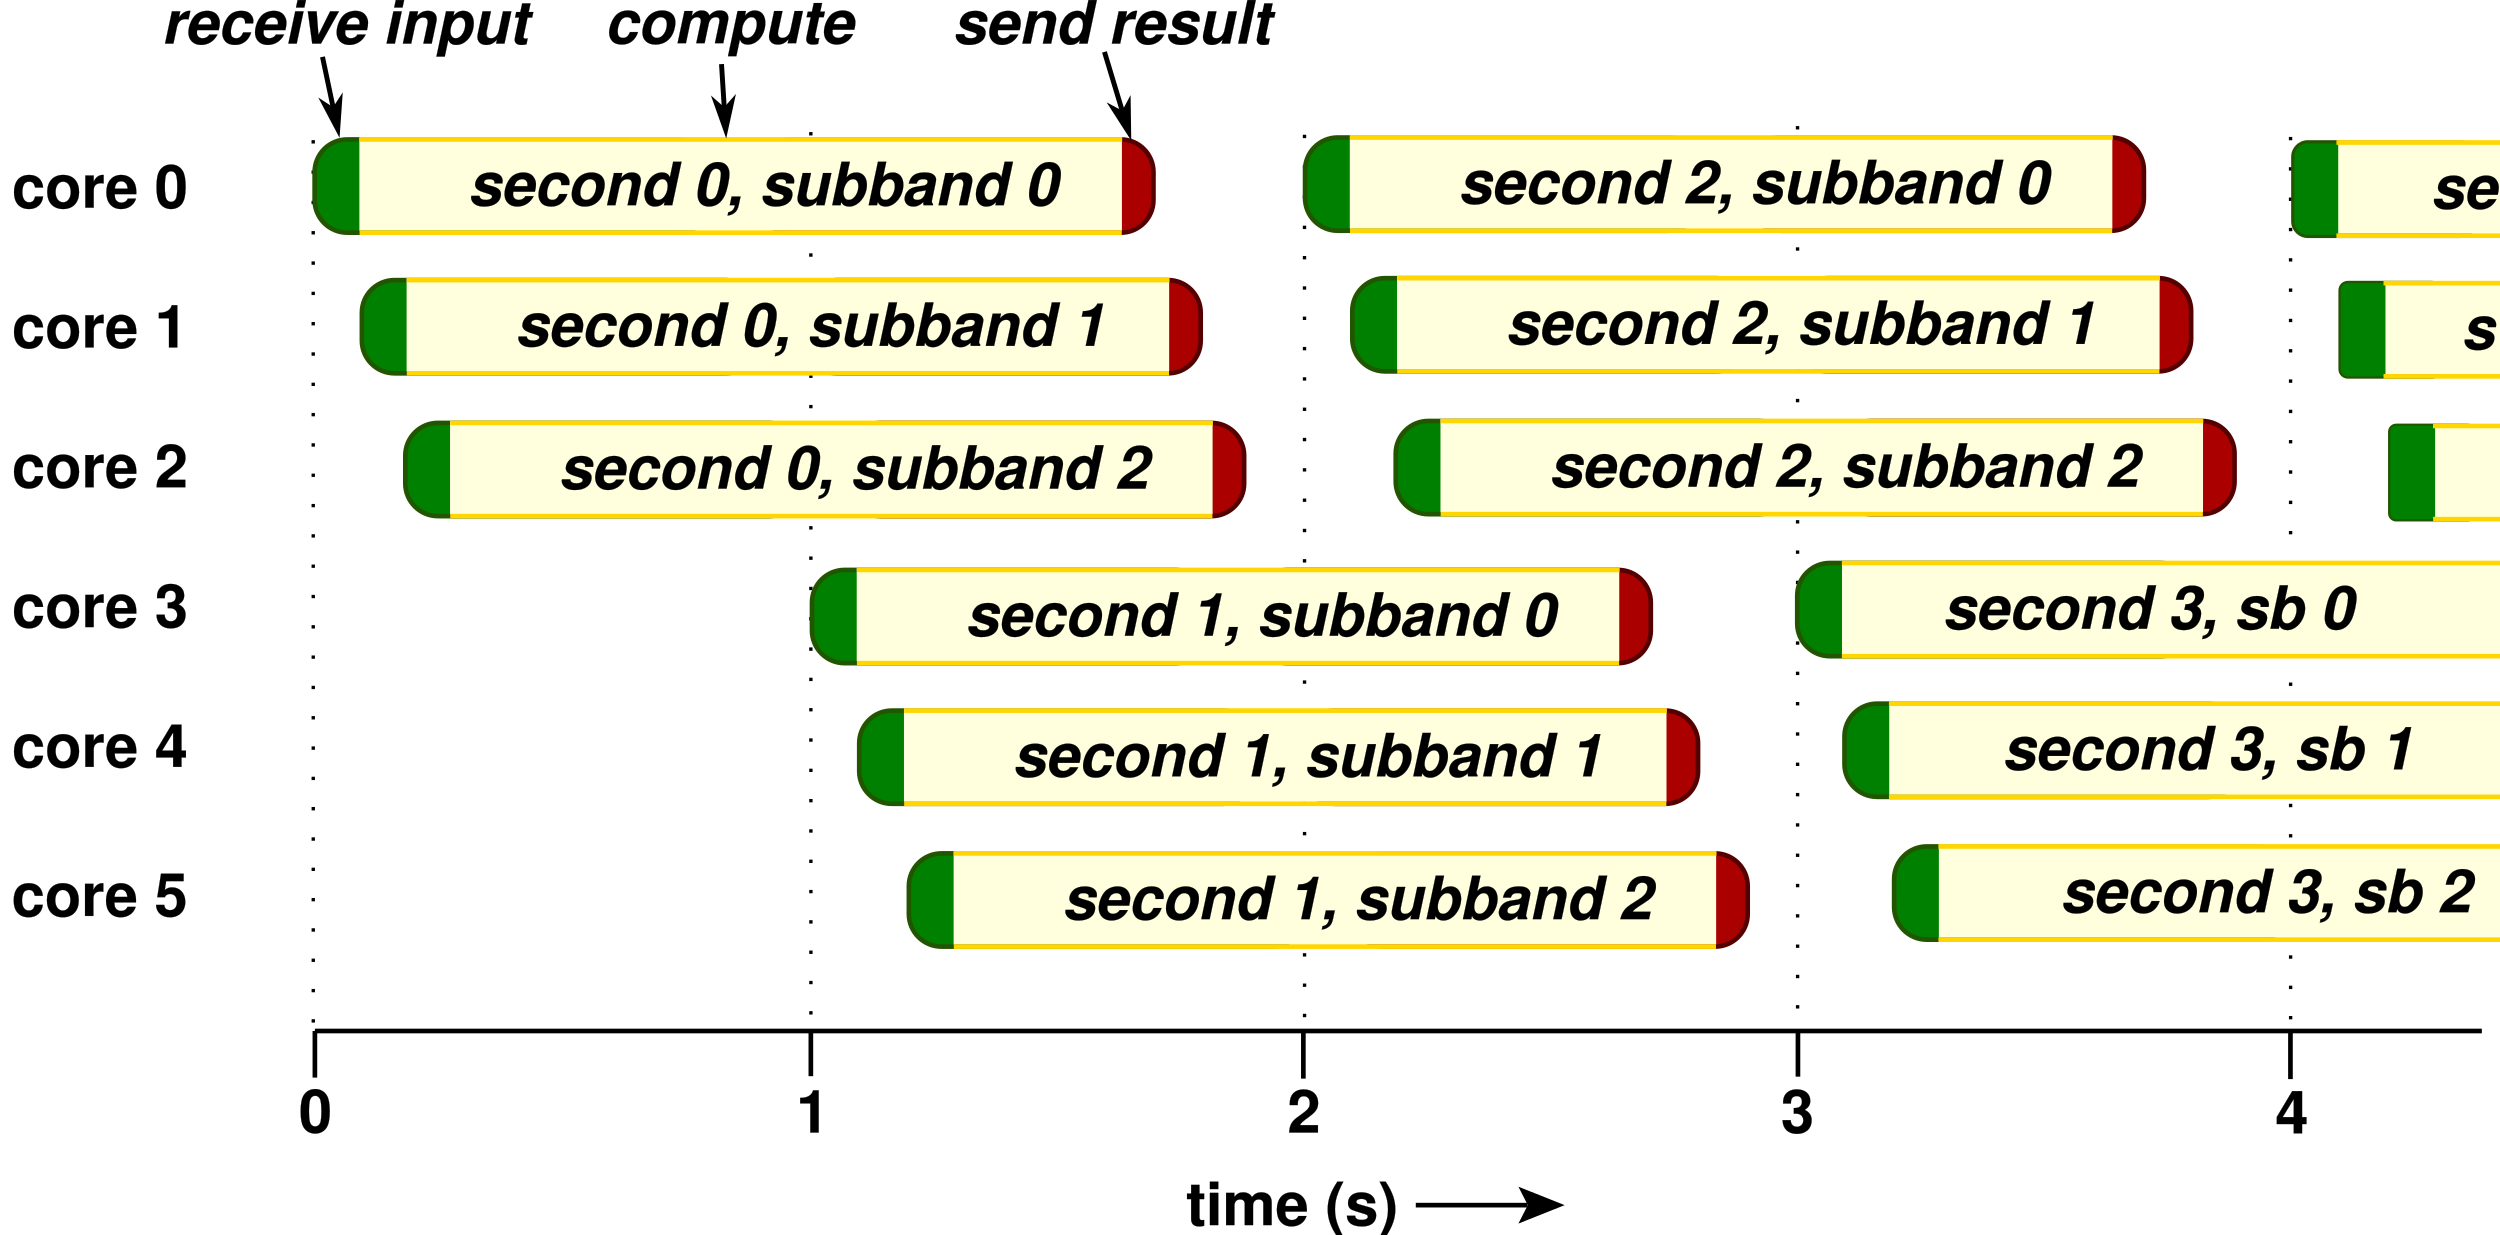
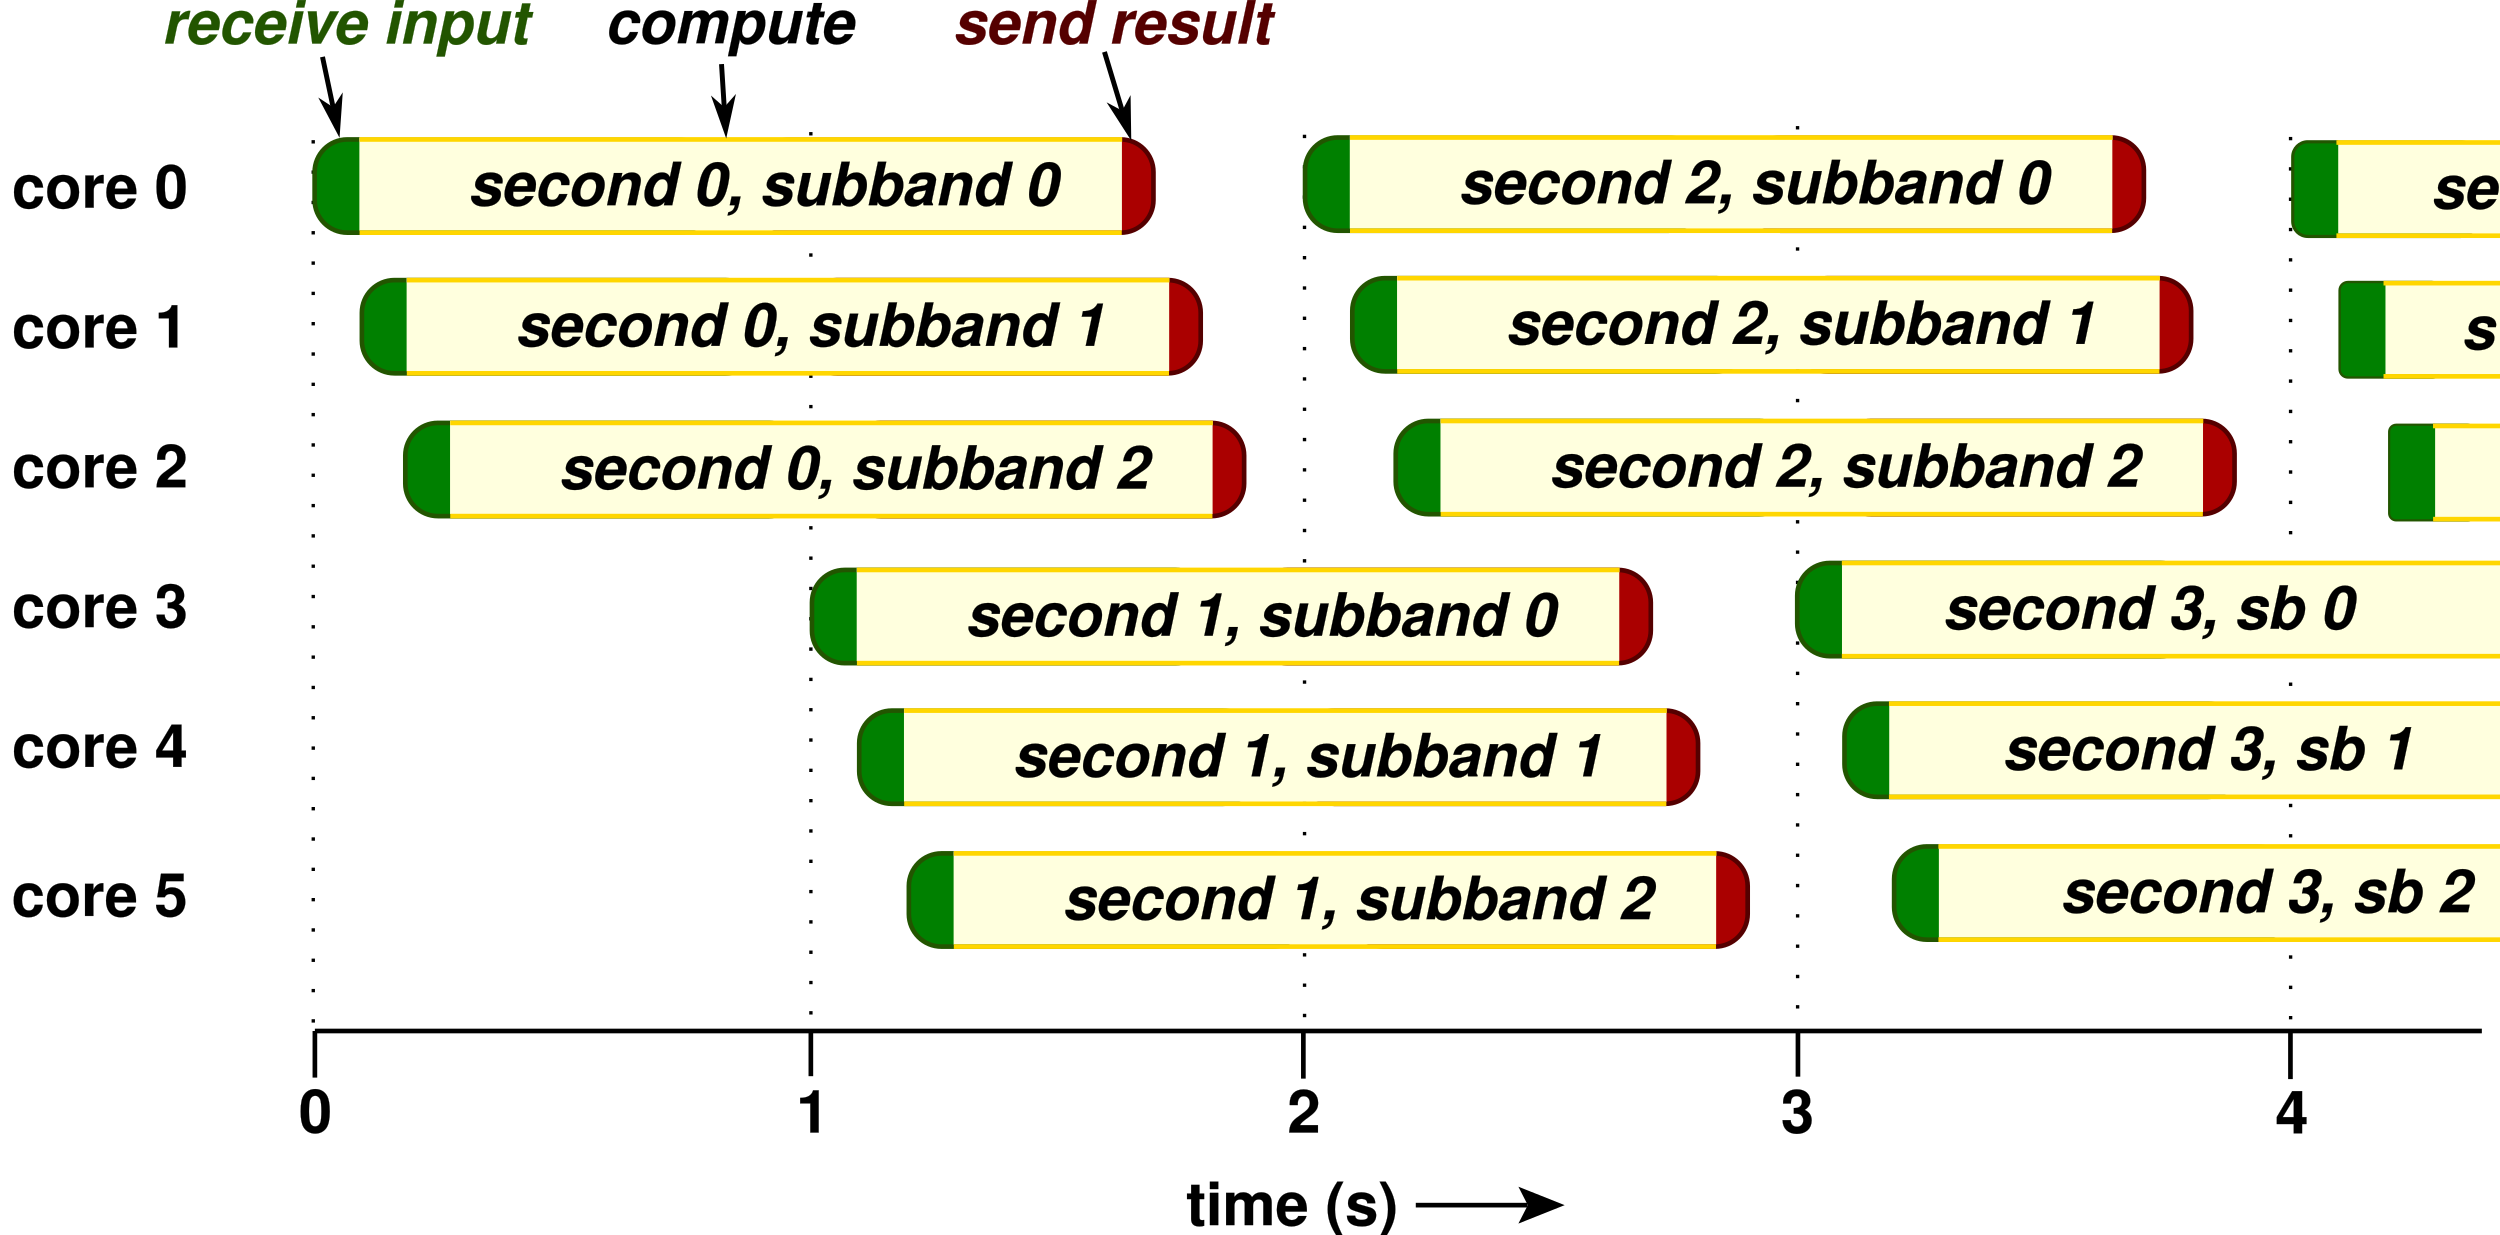
<svg xmlns="http://www.w3.org/2000/svg" width="2533.284" height="1250.548" viewBox="3240 7112 32188 13072" id="svg2" version="1.0">
  <defs id="defs205">
    <marker orient="auto" refY="0" refX="0" id="Arrow1Mstart" style="overflow:visible">
      <path id="path3789" d="M 0,0 L 5,-5 L -12.5,0 L 5,5 L 0,0 z" style="fill-rule:evenodd;stroke:#000000;stroke-width:1pt;marker-start:none" transform="matrix(0.4,0,0,0.4,4,0)" />
    </marker>
    <marker orient="auto" refY="0" refX="0" id="Arrow1Lstart" style="overflow:visible">
      <path id="path3783" d="M 0,0 L 5,-5 L -12.5,0 L 5,5 L 0,0 z" style="fill-rule:evenodd;stroke:#000000;stroke-width:1pt;marker-start:none" transform="matrix(0.8,0,0,0.8,10,0)" />
    </marker>
  </defs>
  <path style="fill:#000000;fill-opacity:1;fill-rule:evenodd;stroke:#000000;stroke-width:43.365;stroke-linecap:butt;stroke-linejoin:miter;stroke-miterlimit:4;stroke-dasharray:43.365, 346.918;stroke-dashoffset:0;stroke-opacity:1" d="M 32731.47,7466.079 L 32732.278,19002.454" id="path3917" />
  <path style="fill:#000000;fill-opacity:1;fill-rule:evenodd;stroke:#000000;stroke-width:43.365;stroke-linecap:butt;stroke-linejoin:miter;stroke-miterlimit:4;stroke-dasharray:43.365, 346.918;stroke-dashoffset:0;stroke-opacity:1" d="M 26383.806,7326.392 L 26384.614,18862.769" id="path3915" />
  <path style="fill:#000000;fill-opacity:1;fill-rule:evenodd;stroke:#000000;stroke-width:43.365;stroke-linecap:butt;stroke-linejoin:miter;stroke-miterlimit:4;stroke-dasharray:43.365, 346.918;stroke-dashoffset:0;stroke-opacity:1" d="M 13679.744,7403.967 L 13680.552,18940.342" id="path3893" />
  <path style="fill:#000000;fill-opacity:1;fill-rule:evenodd;stroke:#000000;stroke-width:43.365;stroke-linecap:butt;stroke-linejoin:miter;stroke-miterlimit:4;stroke-dasharray:43.365, 346.918;stroke-dashoffset:0;stroke-opacity:1" d="M 7272.726,7507.703 L 7273.534,19044.082" id="path3841" />
  <path style="fill:#000000;fill-opacity:1;fill-rule:evenodd;stroke:#000000;stroke-width:43.365;stroke-linecap:butt;stroke-linejoin:miter;stroke-miterlimit:4;stroke-dasharray:43.365, 346.918;stroke-dashoffset:0;stroke-opacity:1" d="M 20035.682,7438.239 L 20036.49,18974.616" id="path3843" />
  <polyline id="polyline6" style="stroke:#000000;stroke-width:60;stroke-linecap:butt;stroke-linejoin:miter" points="21600,19500 23040,19500 " transform="translate(-131.5033,1719.704)" />
  <polygon id="polygon8" style="fill:#000000;stroke:#000000;stroke-width:60" points="22984,19680 23436,19500 22984,19320 23076,19500 22984,19680 " transform="translate(-131.5033,1719.704)" />
  <rect id="rect10" style="fill:#aa0000;stroke:#550000;stroke-width:60;stroke-linecap:butt;stroke-linejoin:miter" rx="420" height="1200" width="5100" y="7498.785" x="12990.969" ry="420" />
  <rect id="rect48" style="fill:#008000;stroke:#225500;stroke-width:60;stroke-linecap:butt;stroke-linejoin:miter" rx="420" height="1200" width="5100" y="7498.785" x="7290.998" ry="420" />
  <text style="font-size:768px;font-style:normal;font-weight:bold;text-anchor:start;fill:#000000;stroke:#000000;stroke-width:0.025in;font-family:Helvetica" id="text50" font-size="768" font-weight="bold" font-style="normal" y="21476.496" x="18512.434" xml:space="preserve">time (s)</text>
  <rect id="rect54" style="fill:#ffffde;stroke:#ffd600;stroke-width:0;stroke-linecap:butt;stroke-linejoin:miter" rx="0" height="1200" width="9817.839" y="7472.095" x="7867.038" />
  <polyline id="polyline76" style="stroke:#ffd600;stroke-width:60;stroke-linecap:butt;stroke-linejoin:miter" points="9000,7200 17100,7200 " transform="matrix(1.212195,0,0,1,-3040.132,298.7856)" />
  <polyline id="polyline78" style="stroke:#ffd600;stroke-width:60;stroke-linecap:butt;stroke-linejoin:miter" points="9000,8400 17100,8400 " transform="matrix(1.211509,0,0,1,-3034,298.7856)" />
  <polyline id="polyline124" style="stroke:#000000;stroke-width:60;stroke-linecap:butt;stroke-linejoin:miter" points="7200,16800 35100,16800 " transform="translate(94.25271,2177.512)" />
  <polyline id="polyline126" style="stroke:#000000;stroke-width:60;stroke-linecap:butt;stroke-linejoin:miter" points="7200,16800 7200,17400 " transform="translate(94.25271,2177.512)" />
  <text style="font-size:768px;font-style:normal;font-weight:bold;text-anchor:start;fill:#000000;stroke:#000000;stroke-width:0.025in;font-family:Helvetica" id="text150" font-size="768" font-weight="bold" font-style="normal" y="8377.149" x="3394.252" xml:space="preserve">core 0</text>
  <text style="font-size:768px;font-style:normal;font-weight:bold;text-anchor:start;fill:#000000;stroke:#000000;stroke-width:0.025in;font-family:Helvetica" id="text152" font-size="768" font-weight="bold" font-style="normal" y="10177.15" x="3394.252" xml:space="preserve">core 1</text>
  <text style="font-size:768px;font-style:normal;font-weight:bold;text-anchor:start;fill:#000000;stroke:#000000;stroke-width:0.025in;font-family:Helvetica" id="text154" font-size="768" font-weight="bold" font-style="normal" y="11977.149" x="3394.252" xml:space="preserve">core 2</text>
  <text style="font-size:768px;font-style:normal;font-weight:bold;text-anchor:start;fill:#000000;stroke:#000000;stroke-width:0.025in;font-family:Helvetica" id="text156" font-size="768" font-weight="bold" font-style="normal" y="13777.149" x="3394.252" xml:space="preserve">core 3</text>
  <text style="font-size:768px;font-style:normal;font-weight:bold;text-anchor:start;fill:#000000;stroke:#000000;stroke-width:0.025in;font-family:Helvetica" id="text158" font-size="768" font-weight="bold" font-style="normal" y="15577.149" x="3394.252" xml:space="preserve">core 4</text>
  <text style="font-size:768px;font-style:italic;font-weight:bold;text-anchor:middle;fill:#000000;stroke:#000000;stroke-width:0.025in;font-family:Helvetica" id="text160" font-size="768" font-weight="bold" font-style="italic" y="8345.405" x="13057.18" xml:space="preserve">second 0, subband 0</text>
  <text style="font-size:768px;font-style:normal;font-weight:bold;text-anchor:start;fill:#000000;stroke:#000000;stroke-width:0.025in;font-family:Helvetica" id="text2681" font-size="768" font-weight="bold" font-style="normal" y="17496.152" x="3390.117" xml:space="preserve">core 5</text>
  <rect id="rect2793" style="fill:#aa0000;stroke:#550000;stroke-width:60;stroke-linecap:butt;stroke-linejoin:miter" rx="420" height="1200" width="5100" y="9309.699" x="13599.271" ry="420" />
  <rect id="rect2795" style="fill:#008000;stroke:#225500;stroke-width:60;stroke-linecap:butt;stroke-linejoin:miter" rx="420" height="1200" width="5100" y="9309.699" x="7899.366" ry="420" />
  <rect id="rect2797" style="fill:#ffffde;stroke:#ffd600;stroke-width:0;stroke-linecap:butt;stroke-linejoin:miter" rx="0" height="1200" width="9817.839" y="9283.009" x="8475.398" />
  <polyline id="polyline2799" style="stroke:#ffd600;stroke-width:60;stroke-linecap:butt;stroke-linejoin:miter" points="9000,7200 17100,7200 " transform="matrix(1.212195,0,0,1,-2431.769,2109.705)" />
  <polyline id="polyline2801" style="stroke:#ffd600;stroke-width:60;stroke-linecap:butt;stroke-linejoin:miter" points="9000,8400 17100,8400 " transform="matrix(1.211509,0,0,1,-2425.637,2109.705)" />
  <text style="font-size:768px;font-style:italic;font-weight:bold;text-anchor:middle;fill:#000000;stroke:#000000;stroke-width:0.025in;font-family:Helvetica" id="text2803" font-size="768" font-weight="bold" font-style="italic" y="10156.319" x="13665.482" xml:space="preserve">second 0, subband 1</text>
  <rect id="rect2805" style="fill:#aa0000;stroke:#550000;stroke-width:60;stroke-linecap:butt;stroke-linejoin:miter" rx="420" height="1200" width="5100" y="11148.371" x="14158.422" ry="420" />
  <rect id="rect2807" style="fill:#008000;stroke:#225500;stroke-width:60;stroke-linecap:butt;stroke-linejoin:miter" rx="420" height="1200" width="5100" y="11148.371" x="8458.494" ry="420" />
  <rect id="rect2809" style="fill:#ffffde;stroke:#ffd600;stroke-width:0;stroke-linecap:butt;stroke-linejoin:miter" rx="0" height="1200" width="9817.839" y="11121.681" x="9034.523" />
  <polyline id="polyline2811" style="stroke:#ffd600;stroke-width:60;stroke-linecap:butt;stroke-linejoin:miter" points="9000,7200 17100,7200 " transform="matrix(1.212195,0,0,1,-1872.635,3948.369)" />
  <polyline id="polyline2813" style="stroke:#ffd600;stroke-width:60;stroke-linecap:butt;stroke-linejoin:miter" points="9000,8400 17100,8400 " transform="matrix(1.211509,0,0,1,-1866.504,3948.369)" />
  <text style="font-size:768px;font-style:italic;font-weight:bold;text-anchor:middle;fill:#000000;stroke:#000000;stroke-width:0.025in;font-family:Helvetica" id="text2815" font-size="768" font-weight="bold" font-style="italic" y="11994.991" x="14224.632" xml:space="preserve">second 0, subband 2</text>
  <rect id="rect2891" style="fill:#aa0000;stroke:#550000;stroke-width:60;stroke-linecap:butt;stroke-linejoin:miter" rx="420" height="1200" width="5100" y="13041.439" x="19394.322" ry="420" />
  <rect id="rect2893" style="fill:#008000;stroke:#225500;stroke-width:60;stroke-linecap:butt;stroke-linejoin:miter" rx="420" height="1200" width="5100" y="13041.439" x="13694.354" ry="420" />
  <rect id="rect2895" style="fill:#ffffde;stroke:#ffd600;stroke-width:0;stroke-linecap:butt;stroke-linejoin:miter" rx="0" height="1200" width="9817.839" y="13014.75" x="14270.393" />
  <polyline id="polyline2897" style="stroke:#ffd600;stroke-width:60;stroke-linecap:butt;stroke-linejoin:miter" points="9000,7200 17100,7200 " transform="matrix(1.212195,0,0,1,3363.318,5841.43)" />
  <polyline id="polyline2899" style="stroke:#ffd600;stroke-width:60;stroke-linecap:butt;stroke-linejoin:miter" points="9000,8400 17100,8400 " transform="matrix(1.211509,0,0,1,3369.449,5841.43)" />
  <text style="font-size:768px;font-style:italic;font-weight:bold;text-anchor:middle;fill:#000000;stroke:#000000;stroke-width:0.025in;font-family:Helvetica" id="text2901" font-size="768" font-weight="bold" font-style="italic" y="13888.06" x="19460.533" xml:space="preserve">second 1, subband 0</text>
  <rect id="rect2903" style="fill:#aa0000;stroke:#550000;stroke-width:60;stroke-linecap:butt;stroke-linejoin:miter" rx="420" height="1200" width="5100" y="14852.354" x="20002.627" ry="420" />
  <rect id="rect2905" style="fill:#008000;stroke:#225500;stroke-width:60;stroke-linecap:butt;stroke-linejoin:miter" rx="420" height="1200" width="5100" y="14852.354" x="14302.721" ry="420" />
  <rect id="rect2907" style="fill:#ffffde;stroke:#ffd600;stroke-width:0;stroke-linecap:butt;stroke-linejoin:miter" rx="0" height="1200" width="9817.839" y="14825.662" x="14878.756" />
  <polyline id="polyline2909" style="stroke:#ffd600;stroke-width:60;stroke-linecap:butt;stroke-linejoin:miter" points="9000,7200 17100,7200 " transform="matrix(1.212195,0,0,1,3971.68,7652.349)" />
  <polyline id="polyline2911" style="stroke:#ffd600;stroke-width:60;stroke-linecap:butt;stroke-linejoin:miter" points="9000,8400 17100,8400 " transform="matrix(1.211509,0,0,1,3977.812,7652.349)" />
  <text style="font-size:768px;font-style:italic;font-weight:bold;text-anchor:middle;fill:#000000;stroke:#000000;stroke-width:0.025in;font-family:Helvetica" id="text2913" font-size="768" font-weight="bold" font-style="italic" y="15698.973" x="20068.84" xml:space="preserve">second 1, subband 1</text>
  <rect id="rect2915" style="fill:#aa0000;stroke:#550000;stroke-width:60;stroke-linecap:butt;stroke-linejoin:miter" rx="420" height="1200" width="5100" y="16691.025" x="20641.846" ry="420" />
  <rect id="rect2917" style="fill:#008000;stroke:#225500;stroke-width:60;stroke-linecap:butt;stroke-linejoin:miter" rx="420" height="1200" width="5100" y="16691.025" x="14941.919" ry="420" />
  <rect id="rect2919" style="fill:#ffffde;stroke:#ffd600;stroke-width:0;stroke-linecap:butt;stroke-linejoin:miter" rx="0" height="1200" width="9817.839" y="16664.336" x="15517.949" />
  <polyline id="polyline2921" style="stroke:#ffd600;stroke-width:60;stroke-linecap:butt;stroke-linejoin:miter" points="9000,7200 17100,7200 " transform="matrix(1.212195,0,0,1,4610.884,9491.013)" />
  <polyline id="polyline2923" style="stroke:#ffd600;stroke-width:60;stroke-linecap:butt;stroke-linejoin:miter" points="9000,8400 17100,8400 " transform="matrix(1.211509,0,0,1,4617.016,9491.013)" />
  <text style="font-size:768px;font-style:italic;font-weight:bold;text-anchor:middle;fill:#000000;stroke:#000000;stroke-width:0.025in;font-family:Helvetica" id="text2925" font-size="768" font-weight="bold" font-style="italic" y="17537.645" x="20708.057" xml:space="preserve">second 1, subband 2</text>
  <polyline id="polyline2977" style="stroke:#000000;stroke-width:60;stroke-linecap:butt;stroke-linejoin:miter" points="7200,16800 7200,17400 " transform="translate(12821.021,2190.798)" />
  <rect id="rect2987" style="fill:#008000;stroke:#225500;stroke-width:60;stroke-linecap:butt;stroke-linejoin:miter" rx="420" height="1200" width="5100" y="12951.906" x="26379.83" ry="420" />
  <rect id="rect2989" style="fill:#ffffde;stroke:#ffd600;stroke-width:0;stroke-linecap:butt;stroke-linejoin:miter" rx="0" height="1200" width="8577.328" y="12925.217" x="26955.869" />
  <polyline id="polyline2991" style="stroke:#ffd600;stroke-width:60;stroke-linecap:butt;stroke-linejoin:miter;stroke-miterlimit:4;stroke-dasharray:none" points="9000,7200 17100,7200 " transform="matrix(1.058812,0,0,1,17424.926,5751.906)" />
  <polyline id="polyline2993" style="stroke:#ffd600;stroke-width:60;stroke-linecap:butt;stroke-linejoin:miter;stroke-miterlimit:4;stroke-dasharray:none" points="9000,8400 17100,8400 " transform="matrix(1.058126,0,0,1,17431.054,5751.906)" />
  <text style="font-size:768px;font-style:italic;font-weight:bold;text-anchor:middle;fill:#000000;stroke:#000000;stroke-width:0.025in;font-family:Helvetica" id="text2995" font-size="768" font-weight="bold" font-style="italic" y="13798.527" x="30891.502" xml:space="preserve">second 3, sb 0</text>
  <rect id="rect2999" style="fill:#008000;stroke:#225500;stroke-width:60;stroke-linecap:butt;stroke-linejoin:miter" rx="420" height="1200" width="5100" y="14762.819" x="26988.197" ry="420" />
  <rect id="rect3001" style="fill:#ffffde;stroke:#ffd600;stroke-width:0;stroke-linecap:butt;stroke-linejoin:miter" rx="0" height="1200" width="7972.451" y="14736.129" x="27564.23" />
  <polyline id="polyline3003" style="stroke:#ffd600;stroke-width:60;stroke-linecap:butt;stroke-linejoin:miter;stroke-miterlimit:4;stroke-dasharray:none" points="9000,7200 17100,7200 " transform="matrix(0.984635,0,0,1,18698.861,7562.825)" />
  <polyline id="polyline3005" style="stroke:#ffd600;stroke-width:60;stroke-linecap:butt;stroke-linejoin:miter;stroke-miterlimit:4;stroke-dasharray:none" points="9000,8400 17100,8400 " transform="matrix(0.9839492,0,0,1,18704.987,7562.825)" />
  <text style="font-size:768px;font-style:italic;font-weight:bold;text-anchor:middle;fill:#000000;stroke:#000000;stroke-width:0.025in;font-family:Helvetica" id="text3007" font-size="768" font-weight="bold" font-style="italic" y="15609.439" x="31659.945" xml:space="preserve">second 3, sb 1</text>
  <rect id="rect3011" style="fill:#008000;stroke:#225500;stroke-width:60;stroke-linecap:butt;stroke-linejoin:miter" rx="420" height="1200" width="5100" y="16601.49" x="27627.395" ry="420" />
  <rect id="rect3013" style="fill:#ffffde;stroke:#ffd600;stroke-width:0;stroke-linecap:butt;stroke-linejoin:miter" rx="0" height="1200" width="7357.321" y="16574.801" x="28203.424" />
  <polyline id="polyline3015" style="stroke:#ffd600;stroke-width:60;stroke-linecap:butt;stroke-linejoin:miter;stroke-miterlimit:4;stroke-dasharray:none" points="9000,7200 17100,7200 " transform="matrix(0.9054289,0,0,1,20048.762,9401.489)" />
  <polyline id="polyline3017" style="stroke:#ffd600;stroke-width:60;stroke-linecap:butt;stroke-linejoin:miter;stroke-miterlimit:4;stroke-dasharray:none" points="9000,8400 17100,8400 " transform="matrix(0.9097722,0,0,1,20009.763,9401.489)" />
  <text style="font-size:768px;font-style:italic;font-weight:bold;text-anchor:middle;fill:#000000;stroke:#000000;stroke-width:0.025in;font-family:Helvetica" id="text3019" font-size="768" font-weight="bold" font-style="italic" y="17448.109" x="32405.885" xml:space="preserve">second 3, sb 2</text>
  <rect id="rect3035" style="fill:#008000;stroke:#225500;stroke-width:41.107;stroke-linecap:butt;stroke-linejoin:miter" rx="194.081" height="1218.893" width="2356.701" y="7528.542" x="32759.58" ry="194.081" />
  <rect id="rect3037" style="fill:#ffffde;stroke:#ffd600;stroke-width:0;stroke-linecap:butt;stroke-linejoin:miter" rx="0" height="1200" width="2207.716" y="7511.299" x="33345.094" />
  <polyline id="polyline3039" style="stroke:#ffd600;stroke-width:60;stroke-linecap:butt;stroke-linejoin:miter;stroke-miterlimit:4;stroke-dasharray:none" points="9000,7200 17100,7200 " transform="matrix(0.2732003,0,0,1,30863.239,337.9877)" />
  <polyline id="polyline3041" style="stroke:#ffd600;stroke-width:60;stroke-linecap:butt;stroke-linejoin:miter;stroke-miterlimit:4;stroke-dasharray:none" points="9000,8400 17100,8400 " transform="matrix(0.2760817,0,0,1,30837.352,337.9877)" />
  <text style="font-size:768px;font-style:italic;font-weight:bold;text-anchor:middle;fill:#000000;stroke:#000000;stroke-width:0.025in;font-family:Helvetica" id="text3043" font-size="768" font-weight="bold" font-style="italic" y="8384.609" x="34958.605" xml:space="preserve">se</text>
  <rect id="rect3047" style="fill:#008000;stroke:#225500;stroke-width:30.616;stroke-linecap:butt;stroke-linejoin:miter" rx="106.741" height="1229.384" width="1296.137" y="9334.208" x="33362.73" ry="106.741" />
  <rect id="rect3049" style="fill:#ffffde;stroke:#ffd600;stroke-width:0;stroke-linecap:butt;stroke-linejoin:miter" rx="0" height="1200" width="1559.447" y="9322.21" x="33953.465" />
  <polyline id="polyline3051" style="stroke:#ffd600;stroke-width:60;stroke-linecap:butt;stroke-linejoin:miter;stroke-miterlimit:4;stroke-dasharray:none" points="9000,7200 17100,7200 " transform="matrix(0.199507,0,0,1,32132.83,2148.907)" />
  <polyline id="polyline3053" style="stroke:#ffd600;stroke-width:60;stroke-linecap:butt;stroke-linejoin:miter;stroke-miterlimit:4;stroke-dasharray:none" points="9000,8400 17100,8400 " transform="matrix(0.1988227,0,0,1,32138.937,2148.907)" />
  <text style="font-size:768px;font-style:italic;font-weight:bold;text-anchor:middle;fill:#000000;stroke:#000000;stroke-width:0.025in;font-family:Helvetica" id="text3055" font-size="768" font-weight="bold" font-style="italic" y="10195.519" x="35140.078" xml:space="preserve">s</text>
  <rect id="rect3059" style="fill:#008000;stroke:#225500;stroke-width:28.247;stroke-linecap:butt;stroke-linejoin:miter" rx="90.688" height="1231.753" width="1101.207" y="11171.691" x="34000.758" ry="90.688" />
  <rect id="rect3061" style="fill:#ffffde;stroke:#ffd600;stroke-width:0;stroke-linecap:butt;stroke-linejoin:miter" rx="0" height="1200" width="967.548" y="11160.878" x="34592.664" />
  <polyline id="polyline3063" style="stroke:#ffd600;stroke-width:60;stroke-linecap:butt;stroke-linejoin:miter;stroke-miterlimit:4;stroke-dasharray:none" points="9000,7200 17100,7200 " transform="matrix(0.1268689,0,0,1,33423.797,3987.57)" />
  <polyline id="polyline3065" style="stroke:#ffd600;stroke-width:60;stroke-linecap:butt;stroke-linejoin:miter;stroke-miterlimit:4;stroke-dasharray:none" points="9000,8400 17100,8400 " transform="matrix(0.1227105,0,0,1,33462.485,3987.57)" />
  <rect id="rect3853" style="fill:#aa0000;stroke:#550000;stroke-width:60;stroke-linecap:butt;stroke-linejoin:miter" rx="420" height="1200" width="5100" y="7473.858" x="25742.855" ry="420" />
  <rect id="rect3855" style="fill:#008000;stroke:#225500;stroke-width:60;stroke-linecap:butt;stroke-linejoin:miter" rx="420" height="1200" width="5100" y="7473.858" x="20042.885" ry="420" />
  <rect id="rect3857" style="fill:#ffffde;stroke:#ffd600;stroke-width:0;stroke-linecap:butt;stroke-linejoin:miter" rx="0" height="1200" width="9817.839" y="7447.168" x="20618.926" />
  <polyline id="polyline3859" style="stroke:#ffd600;stroke-width:60;stroke-linecap:butt;stroke-linejoin:miter" points="9000,7200 17100,7200 " transform="matrix(1.212195,0,0,1,9711.761,273.8582)" />
  <polyline id="polyline3861" style="stroke:#ffd600;stroke-width:60;stroke-linecap:butt;stroke-linejoin:miter" points="9000,8400 17100,8400 " transform="matrix(1.211509,0,0,1,9717.892,273.8582)" />
  <text style="font-size:768px;font-style:italic;font-weight:bold;text-anchor:middle;fill:#000000;stroke:#000000;stroke-width:0.025in;font-family:Helvetica" id="text3863" font-size="768" font-weight="bold" font-style="italic" y="8320.478" x="25809.066" xml:space="preserve">second 2, subband 0</text>
  <rect id="rect3865" style="fill:#aa0000;stroke:#550000;stroke-width:60;stroke-linecap:butt;stroke-linejoin:miter" rx="420" height="1200" width="5100" y="9284.772" x="26351.158" ry="420" />
  <rect id="rect3867" style="fill:#008000;stroke:#225500;stroke-width:60;stroke-linecap:butt;stroke-linejoin:miter" rx="420" height="1200" width="5100" y="9284.772" x="20651.254" ry="420" />
  <rect id="rect3869" style="fill:#ffffde;stroke:#ffd600;stroke-width:0;stroke-linecap:butt;stroke-linejoin:miter" rx="0" height="1200" width="9817.839" y="9258.081" x="21227.287" />
  <polyline id="polyline3871" style="stroke:#ffd600;stroke-width:60;stroke-linecap:butt;stroke-linejoin:miter" points="9000,7200 17100,7200 " transform="matrix(1.212195,0,0,1,10320.122,2084.778)" />
  <polyline id="polyline3873" style="stroke:#ffd600;stroke-width:60;stroke-linecap:butt;stroke-linejoin:miter" points="9000,8400 17100,8400 " transform="matrix(1.211509,0,0,1,10326.254,2084.778)" />
  <text style="font-size:768px;font-style:italic;font-weight:bold;text-anchor:middle;fill:#000000;stroke:#000000;stroke-width:0.025in;font-family:Helvetica" id="text3875" font-size="768" font-weight="bold" font-style="italic" y="10131.392" x="26417.369" xml:space="preserve">second 2, subband 1</text>
  <rect id="rect3877" style="fill:#aa0000;stroke:#550000;stroke-width:60;stroke-linecap:butt;stroke-linejoin:miter" rx="420" height="1200" width="5100" y="11123.443" x="26910.309" ry="420" />
  <rect id="rect3879" style="fill:#008000;stroke:#225500;stroke-width:60;stroke-linecap:butt;stroke-linejoin:miter" rx="420" height="1200" width="5100" y="11123.443" x="21210.383" ry="420" />
  <rect id="rect3881" style="fill:#ffffde;stroke:#ffd600;stroke-width:0;stroke-linecap:butt;stroke-linejoin:miter" rx="0" height="1200" width="9817.839" y="11096.753" x="21786.41" />
  <polyline id="polyline3883" style="stroke:#ffd600;stroke-width:60;stroke-linecap:butt;stroke-linejoin:miter" points="9000,7200 17100,7200 " transform="matrix(1.212195,0,0,1,10879.256,3923.441)" />
  <polyline id="polyline3885" style="stroke:#ffd600;stroke-width:60;stroke-linecap:butt;stroke-linejoin:miter" points="9000,8400 17100,8400 " transform="matrix(1.211509,0,0,1,10885.388,3923.441)" />
  <text style="font-size:768px;font-style:italic;font-weight:bold;text-anchor:middle;fill:#000000;stroke:#000000;stroke-width:0.025in;font-family:Helvetica" id="text3887" font-size="768" font-weight="bold" font-style="italic" y="11970.063" x="26976.52" xml:space="preserve">second 2, subband 2</text>
  <polyline id="polyline3895" style="stroke:#000000;stroke-width:60;stroke-linecap:butt;stroke-linejoin:miter" points="7200,16800 7200,17400 " transform="translate(6479.919,2159.289)" />
  <polyline id="polyline3899" style="stroke:#000000;stroke-width:60;stroke-linecap:butt;stroke-linejoin:miter" points="7200,16800 7200,17400 " transform="translate(25530.065,2196.907)" />
  <polyline id="polyline3901" style="stroke:#000000;stroke-width:60;stroke-linecap:butt;stroke-linejoin:miter" points="7200,16800 7200,17400 " transform="translate(19188.963,2165.398)" />
  <text xml:space="preserve" style="font-size:40px;font-style:normal;font-weight:normal;fill:#000000;fill-opacity:1;stroke:none;stroke-width:1px;stroke-linecap:butt;stroke-linejoin:miter;stroke-opacity:1;font-family:Bitstream Vera Sans" x="8831.335" y="14517.776" id="text2495">
    <tspan id="tspan2497" x="8831.335" y="14517.776" />
  </text>
  <text xml:space="preserve" style="font-size:40px;font-style:normal;font-weight:normal;fill:#000000;fill-opacity:1;stroke:none;stroke-width:1px;stroke-linecap:butt;stroke-linejoin:miter;stroke-opacity:1;font-family:Bitstream Vera Sans" x="6361.943" y="1376.308" id="text2499">
    <tspan id="tspan2501" x="6361.943" y="1376.308" />
  </text>
  <text style="font-size:768px;font-style:normal;font-weight:bold;text-anchor:start;fill:#000000;stroke:#000000;stroke-width:0.025in;font-family:Helvetica" id="text2492" font-size="768" font-weight="bold" font-style="normal" y="20281.023" x="7088.578" xml:space="preserve">0</text>
  <text style="font-size:768px;font-style:normal;font-weight:bold;text-anchor:start;fill:#000000;stroke:#000000;stroke-width:0.025in;font-family:Helvetica" id="text2502" font-size="768" font-weight="bold" font-style="normal" y="20285.598" x="13490.175" xml:space="preserve">1</text>
  <text style="font-size:768px;font-style:normal;font-weight:bold;text-anchor:start;fill:#000000;stroke:#000000;stroke-width:0.025in;font-family:Helvetica" id="text2504" font-size="768" font-weight="bold" font-style="normal" y="20285.598" x="19815.67" xml:space="preserve">2</text>
  <text style="font-size:768px;font-style:normal;font-weight:bold;text-anchor:start;fill:#000000;stroke:#000000;stroke-width:0.025in;font-family:Helvetica" id="text2506" font-size="768" font-weight="bold" font-style="normal" y="20284.92" x="26169.045" xml:space="preserve">3</text>
  <text style="font-size:768px;font-style:normal;font-weight:bold;text-anchor:start;fill:#000000;stroke:#000000;stroke-width:0.025in;font-family:Helvetica" id="text2508" font-size="768" font-weight="bold" font-style="normal" y="20296.002" x="32535.619" xml:space="preserve">4</text>
  <path style="fill:none;fill-rule:evenodd;stroke:#000000;stroke-width:63.53;stroke-linecap:butt;stroke-linejoin:miter;marker-start:url(#Arrow1Mstart);stroke-miterlimit:4;stroke-dasharray:none;stroke-opacity:1" d="M 7585.93,7355.425 L 7392.078,6435.661" id="path3269" />
-   <text style="font-size:768px;font-style:italic;font-weight:bold;text-anchor:middle;fill:#000000;stroke:#000000;stroke-width:0.025in;font-family:Helvetica" id="text4558" font-size="768" font-weight="bold" font-style="italic" y="6264.242" x="7680.816" xml:space="preserve">receive input</text>
+   <text style="font-size:768px;font-style:italic;font-weight:bold;text-anchor:middle;fill:#225500;stroke:#225500;stroke-width:0.025in;font-family:Helvetica" id="text4558" font-size="768" font-weight="bold" font-style="italic" y="6264.242" x="7680.816" xml:space="preserve">receive input</text>
  <path style="fill:none;fill-rule:evenodd;stroke:#000000;stroke-width:63.53;stroke-linecap:butt;stroke-linejoin:miter;marker-start:url(#Arrow1Mstart);stroke-miterlimit:4;stroke-dasharray:none;stroke-opacity:1" d="M 12582.175,7361.23 L 12529.617,6528.618" id="path4560" />
  <path style="fill:none;fill-rule:evenodd;stroke:#000000;stroke-width:63.53;stroke-linecap:butt;stroke-linejoin:miter;marker-start:url(#Arrow1Mstart);stroke-miterlimit:4;stroke-dasharray:none;stroke-opacity:1" d="M 17769.032,7394.844 L 17460.165,6371.673" id="path4562" />
  <text style="font-size:768px;font-style:italic;font-weight:bold;text-anchor:middle;fill:#000000;stroke:#000000;stroke-width:0.025in;font-family:Helvetica" id="text4564" font-size="768" font-weight="bold" font-style="italic" y="6259.634" x="12625.2" xml:space="preserve">compute</text>
-   <text style="font-size:768px;font-style:italic;font-weight:bold;text-anchor:middle;fill:#000000;stroke:#000000;stroke-width:0.025in;font-family:Helvetica" id="text4566" font-size="768" font-weight="bold" font-style="italic" y="6264.242" x="17550.279" xml:space="preserve">send result</text>
+   <text style="font-size:768px;font-style:italic;font-weight:bold;text-anchor:middle;fill:#550000;stroke:#550000;stroke-width:0.025in;font-family:Helvetica" id="text4566" font-size="768" font-weight="bold" font-style="italic" y="6264.242" x="17550.279" xml:space="preserve">send result</text>
</svg>
